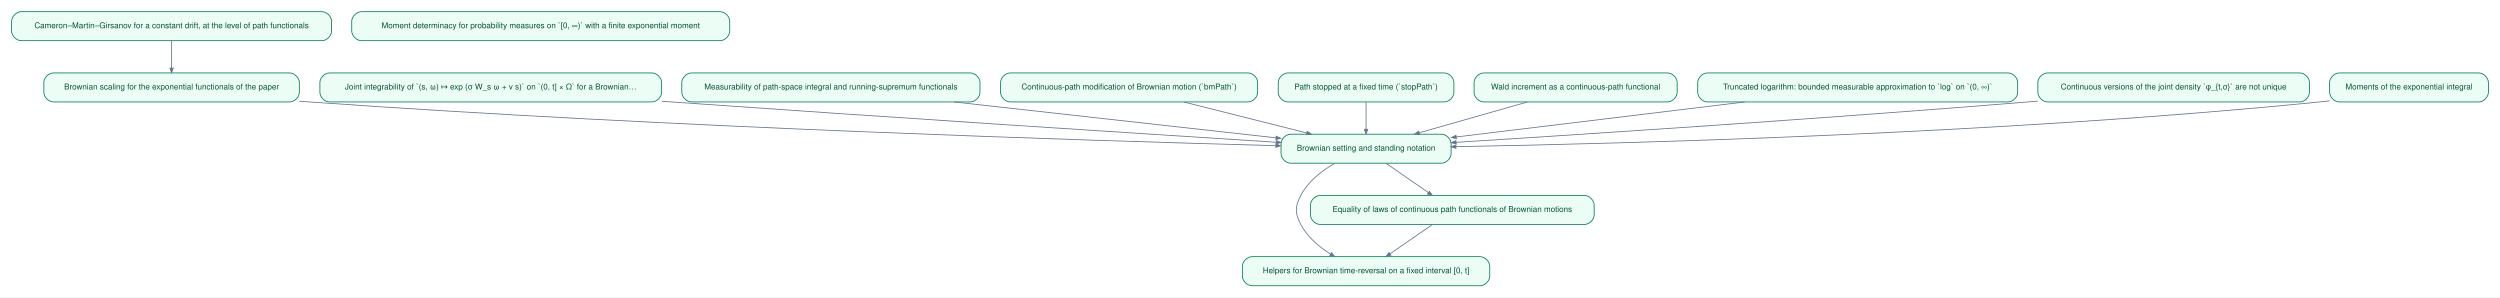
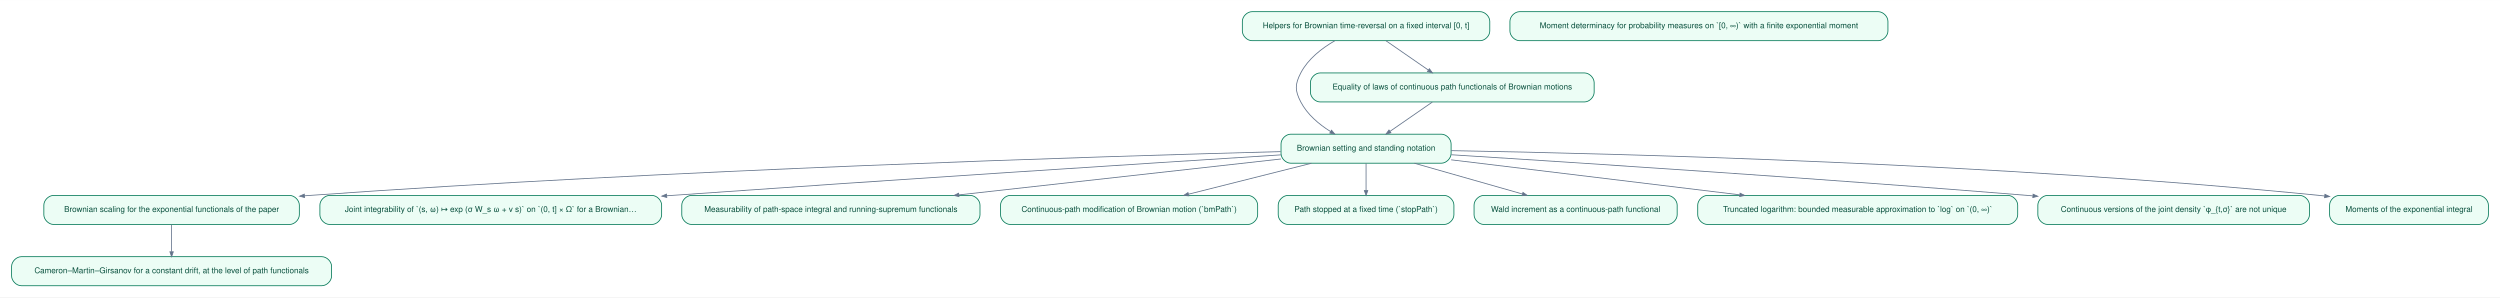
<svg xmlns="http://www.w3.org/2000/svg" xmlns:xlink="http://www.w3.org/1999/xlink" width="3102pt" height="369pt" viewBox="0.00 0.00 3101.80 368.80">
  <g id="graph0" class="graph" transform="scale(1 1) rotate(0) translate(14.4 354.4)">
    <polygon fill="white" stroke="transparent" points="-14.4,14.4 -14.4,-354.4 3087.4,-354.4 3087.4,14.4 -14.4,14.4" />
    <g id="node1" class="node">
      <g id="a_node1">
        <a xlink:href="Section1/Setting.md" xlink:title="Setting.lean">
          <path fill="#ecfdf5" stroke="#047857" d="M1774,-188C1774,-188 1587,-188 1587,-188 1581,-188 1575,-182 1575,-176 1575,-176 1575,-164 1575,-164 1575,-158 1581,-152 1587,-152 1587,-152 1774,-152 1774,-152 1780,-152 1786,-158 1786,-164 1786,-164 1786,-176 1786,-176 1786,-182 1780,-188 1774,-188" />
          <text text-anchor="middle" x="1680.5" y="-167.5" font-family="Helvetica,sans-Serif" font-size="10.00" fill="#064e3b">Brownian setting and standing notation</text>
        </a>
      </g>
    </g>
+     <g id="node3" class="node">
+       <g id="a_node3">
+         <a xlink:href="Section1/BrownianScaling.md" xlink:title="BrownianScaling.lean">
+           <path fill="#ecfdf5" stroke="#047857" d="M345,-112C345,-112 52,-112 52,-112 46,-112 40,-106 40,-100 40,-100 40,-88 40,-88 40,-82 46,-76 52,-76 52,-76 345,-76 345,-76 351,-76 357,-82 357,-88 357,-88 357,-100 357,-100 357,-106 351,-112 345,-112" />
+           <text text-anchor="middle" x="198.5" y="-91.5" font-family="Helvetica,sans-Serif" font-size="10.00" fill="#064e3b">Brownian scaling for the exponential functionals of the paper</text>
+         </a>
+       </g>
+     </g>
+     <g id="edge3" class="edge">
+       <path fill="none" stroke="#64748b" d="M1574.6,-166.39C1351.51,-160.46 816.88,-143.94 369.5,-112 367.49,-111.86 365.47,-111.71 363.44,-111.56" />
+       <polygon fill="#64748b" stroke="#64748b" points="363.45,-109.45 357.31,-111.09 363.13,-113.64 363.45,-109.45" />
+     </g>
+     <g id="node5" class="node">
+       <g id="a_node5">
+         <a xlink:href="Section1/ExpBMIntegrable.md" xlink:title="ExpBMIntegrable.lean">
+           <path fill="#ecfdf5" stroke="#047857" d="M794.5,-112C794.5,-112 394.5,-112 394.5,-112 388.5,-112 382.5,-106 382.5,-100 382.5,-100 382.5,-88 382.5,-88 382.5,-82 388.5,-76 394.5,-76 394.5,-76 794.5,-76 794.5,-76 800.5,-76 806.5,-82 806.5,-88 806.5,-88 806.5,-100 806.5,-100 806.5,-106 800.5,-112 794.5,-112" />
+           <text text-anchor="middle" x="594.5" y="-91.5" font-family="Helvetica,sans-Serif" font-size="10.00" fill="#064e3b">Joint integrability of `(s, ω) ↦ exp (σ W_s ω + ν s)` on `(0, t] × Ω` for a Brownian…</text>
+         </a>
+       </g>
+     </g>
+     <g id="edge6" class="edge">
+       <path fill="none" stroke="#64748b" d="M1574.98,-162.35C1412.47,-152.04 1091.15,-131.36 818.5,-112 816.68,-111.87 814.84,-111.74 813.01,-111.61" />
+       <polygon fill="#64748b" stroke="#64748b" points="812.86,-109.49 806.72,-111.16 812.56,-113.68 812.86,-109.49" />
+     </g>
+     <g id="node7" class="node">
+       <g id="a_node7">
+         <a xlink:href="Section1/PathMeasurable.md" xlink:title="PathMeasurable.lean">
+           <path fill="#ecfdf5" stroke="#047857" d="M1189.5,-112C1189.5,-112 843.5,-112 843.5,-112 837.5,-112 831.5,-106 831.5,-100 831.5,-100 831.5,-88 831.5,-88 831.5,-82 837.5,-76 843.5,-76 843.5,-76 1189.5,-76 1189.5,-76 1195.5,-76 1201.5,-82 1201.5,-88 1201.5,-88 1201.5,-100 1201.5,-100 1201.5,-106 1195.5,-112 1189.5,-112" />
+           <text text-anchor="middle" x="1016.5" y="-91.5" font-family="Helvetica,sans-Serif" font-size="10.00" fill="#064e3b">Measurability of path-space integral and running-supremum functionals</text>
+         </a>
+       </g>
+     </g>
+     <g id="edge8" class="edge">
+       <path fill="none" stroke="#64748b" d="M1574.92,-157.23C1467.33,-145.24 1299.14,-126.5 1175.44,-112.71" />
+       <polygon fill="#64748b" stroke="#64748b" points="1175.41,-110.6 1169.22,-112.02 1174.95,-114.77 1175.41,-110.6" />
+     </g>
+     <g id="node8" class="node">
+       <g id="a_node8">
+         <a xlink:href="Section1/BmPath.md" xlink:title="BmPath.lean">
+           <path fill="#ecfdf5" stroke="#047857" d="M1534,-112C1534,-112 1239,-112 1239,-112 1233,-112 1227,-106 1227,-100 1227,-100 1227,-88 1227,-88 1227,-82 1233,-76 1239,-76 1239,-76 1534,-76 1534,-76 1540,-76 1546,-82 1546,-88 1546,-88 1546,-100 1546,-100 1546,-106 1540,-112 1534,-112" />
+           <text text-anchor="middle" x="1386.5" y="-91.5" font-family="Helvetica,sans-Serif" font-size="10.00" fill="#064e3b">Continuous-path modification of Brownian motion (`bmPath`)</text>
+         </a>
+       </g>
+     </g>
+     <g id="edge2" class="edge">
+       <path fill="none" stroke="#64748b" d="M1612.68,-151.93C1567.06,-140.45 1506.95,-125.32 1460.16,-113.54" />
+       <polygon fill="#64748b" stroke="#64748b" points="1460.56,-111.48 1454.23,-112.05 1459.54,-115.55 1460.56,-111.48" />
+     </g>
+     <g id="node9" class="node">
+       <g id="a_node9">
+         <a xlink:href="Section1/StopPath.md" xlink:title="StopPath.lean">
+           <path fill="#ecfdf5" stroke="#047857" d="M1777.5,-112C1777.5,-112 1583.5,-112 1583.5,-112 1577.5,-112 1571.5,-106 1571.5,-100 1571.5,-100 1571.5,-88 1571.5,-88 1571.5,-82 1577.5,-76 1583.5,-76 1583.5,-76 1777.5,-76 1777.5,-76 1783.5,-76 1789.5,-82 1789.5,-88 1789.5,-88 1789.5,-100 1789.5,-100 1789.5,-106 1783.5,-112 1777.5,-112" />
+           <text text-anchor="middle" x="1680.5" y="-91.5" font-family="Helvetica,sans-Serif" font-size="10.00" fill="#064e3b">Path stopped at a fixed time (`stopPath`)</text>
+         </a>
+       </g>
+     </g>
+     <g id="edge11" class="edge">
+       <path fill="none" stroke="#64748b" d="M1680.5,-151.84C1680.5,-141.84 1680.5,-129.11 1680.5,-118.23" />
+       <polygon fill="#64748b" stroke="#64748b" points="1682.6,-118.07 1680.5,-112.07 1678.4,-118.07 1682.6,-118.07" />
+     </g>
+     <g id="node10" class="node">
+       <g id="a_node10">
+         <a xlink:href="Section1/WaldIncrementFromPaths.md" xlink:title="WaldIncrementFromPaths.lean">
+           <path fill="#ecfdf5" stroke="#047857" d="M2054.5,-112C2054.5,-112 1826.5,-112 1826.5,-112 1820.5,-112 1814.5,-106 1814.5,-100 1814.5,-100 1814.5,-88 1814.5,-88 1814.5,-82 1820.5,-76 1826.5,-76 1826.5,-76 2054.5,-76 2054.5,-76 2060.5,-76 2066.5,-82 2066.5,-88 2066.5,-88 2066.5,-100 2066.5,-100 2066.5,-106 2060.5,-112 2054.5,-112" />
+           <text text-anchor="middle" x="1940.5" y="-91.5" font-family="Helvetica,sans-Serif" font-size="10.00" fill="#064e3b">Wald increment as a continuous-path functional</text>
+         </a>
+       </g>
+     </g>
+     <g id="edge13" class="edge">
+       <path fill="none" stroke="#64748b" d="M1740.48,-151.93C1780.5,-140.54 1833.14,-125.56 1874.38,-113.82" />
+       <polygon fill="#64748b" stroke="#64748b" points="1875.18,-115.77 1880.38,-112.11 1874.03,-111.73 1875.18,-115.77" />
+     </g>
+     <g id="node11" class="node">
+       <g id="a_node11">
+         <a xlink:href="Section1/TruncLog.md" xlink:title="TruncLog.lean">
+           <path fill="#ecfdf5" stroke="#047857" d="M2477,-112C2477,-112 2104,-112 2104,-112 2098,-112 2092,-106 2092,-100 2092,-100 2092,-88 2092,-88 2092,-82 2098,-76 2104,-76 2104,-76 2477,-76 2477,-76 2483,-76 2489,-82 2489,-88 2489,-88 2489,-100 2489,-100 2489,-106 2483,-112 2477,-112" />
+           <text text-anchor="middle" x="2290.5" y="-91.5" font-family="Helvetica,sans-Serif" font-size="10.00" fill="#064e3b">Truncated logarithm: bounded measurable approximation to `log` on `(0, ∞)`</text>
+         </a>
+       </g>
+     </g>
+     <g id="edge12" class="edge">
+       <path fill="none" stroke="#64748b" d="M1786.06,-156.19C1884.95,-144.2 2033.66,-126.16 2144.02,-112.77" />
+       <polygon fill="#64748b" stroke="#64748b" points="2144.54,-114.82 2150.24,-112.01 2144.03,-110.65 2144.54,-114.82" />
+     </g>
+     <g id="node12" class="node">
+       <g id="a_node12">
+         <a xlink:href="Section1/DensityVersions.md" xlink:title="DensityVersions.lean">
+           <path fill="#ecfdf5" stroke="#047857" d="M2839,-112C2839,-112 2526,-112 2526,-112 2520,-112 2514,-106 2514,-100 2514,-100 2514,-88 2514,-88 2514,-82 2520,-76 2526,-76 2526,-76 2839,-76 2839,-76 2845,-76 2851,-82 2851,-88 2851,-88 2851,-100 2851,-100 2851,-106 2845,-112 2839,-112" />
+           <text text-anchor="middle" x="2682.5" y="-91.5" font-family="Helvetica,sans-Serif" font-size="10.00" fill="#064e3b">Continuous versions of the joint density `φ_{t,σ}` are not unique</text>
+         </a>
+       </g>
+     </g>
+     <g id="edge5" class="edge">
+       <path fill="none" stroke="#64748b" d="M1786.19,-162.49C1942.58,-152.66 2244.82,-132.96 2501.5,-112 2503.54,-111.83 2505.6,-111.66 2507.67,-111.49" />
+       <polygon fill="#64748b" stroke="#64748b" points="2508.1,-113.56 2513.91,-110.97 2507.75,-109.38 2508.1,-113.56" />
+     </g>
+     <g id="node14" class="node">
+       <g id="a_node14">
+         <a xlink:href="Section1/IntegralMoments.md" xlink:title="IntegralMoments.lean">
+           <path fill="#ecfdf5" stroke="#047857" d="M3061,-112C3061,-112 2888,-112 2888,-112 2882,-112 2876,-106 2876,-100 2876,-100 2876,-88 2876,-88 2876,-82 2882,-76 2888,-76 2888,-76 3061,-76 3061,-76 3067,-76 3073,-82 3073,-88 3073,-88 3073,-100 3073,-100 3073,-106 3067,-112 3061,-112" />
+           <text text-anchor="middle" x="2974.5" y="-91.5" font-family="Helvetica,sans-Serif" font-size="10.00" fill="#064e3b">Moments of the exponential integral</text>
+         </a>
+       </g>
+     </g>
+     <g id="edge7" class="edge">
+       <path fill="none" stroke="#64748b" d="M1786.01,-167.59C1993.1,-164 2467.1,-151.8 2863.5,-112 2865.54,-111.8 2867.59,-111.58 2869.66,-111.35" />
+       <polygon fill="#64748b" stroke="#64748b" points="2870.19,-113.41 2875.92,-110.64 2869.72,-109.23 2870.19,-113.41" />
+     </g>
    <g id="node2" class="node">
      <g id="a_node2">
        <a xlink:href="Section1/TimeReversal.md" xlink:title="TimeReversal.lean">
-           <path fill="#ecfdf5" stroke="#047857" d="M1822,-36C1822,-36 1539,-36 1539,-36 1533,-36 1527,-30 1527,-24 1527,-24 1527,-12 1527,-12 1527,-6 1533,0 1539,0 1539,0 1822,0 1822,0 1828,0 1834,-6 1834,-12 1834,-12 1834,-24 1834,-24 1834,-30 1828,-36 1822,-36" />
-           <text text-anchor="middle" x="1680.5" y="-15.5" font-family="Helvetica,sans-Serif" font-size="10.00" fill="#064e3b">Helpers for Brownian time-reversal on a fixed interval [0, t]</text>
+           <path fill="#ecfdf5" stroke="#047857" d="M1822,-340C1822,-340 1539,-340 1539,-340 1533,-340 1527,-334 1527,-328 1527,-328 1527,-316 1527,-316 1527,-310 1533,-304 1539,-304 1539,-304 1822,-304 1822,-304 1828,-304 1834,-310 1834,-316 1834,-316 1834,-328 1834,-328 1834,-334 1828,-340 1822,-340" />
+           <text text-anchor="middle" x="1680.5" y="-319.5" font-family="Helvetica,sans-Serif" font-size="10.00" fill="#064e3b">Helpers for Brownian time-reversal on a fixed interval [0, t]</text>
        </a>
      </g>
    </g>
    <g id="edge10" class="edge">
-       <path fill="none" stroke="#64748b" d="M1641.72,-151.9C1625.58,-142.6 1608.53,-129.4 1599.5,-112 1592.13,-97.8 1592.13,-90.2 1599.5,-76 1607.54,-60.5 1621.95,-48.33 1636.4,-39.29" />
-       <polygon fill="#64748b" stroke="#64748b" points="1637.65,-40.99 1641.72,-36.1 1635.49,-37.39 1637.65,-40.99" />
+       <path fill="none" stroke="#64748b" d="M1641.72,-303.9C1625.58,-294.6 1608.53,-281.4 1599.5,-264 1592.13,-249.8 1592.13,-242.2 1599.5,-228 1607.54,-212.5 1621.95,-200.33 1636.4,-191.29" />
+       <polygon fill="#64748b" stroke="#64748b" points="1637.65,-192.99 1641.72,-188.1 1635.49,-189.39 1637.65,-192.99" />
    </g>
    <g id="node6" class="node">
      <g id="a_node6">
        <a xlink:href="Section1/BMFunctionalLaw.md" xlink:title="BMFunctionalLaw.lean">
-           <path fill="#ecfdf5" stroke="#047857" d="M1951.5,-112C1951.5,-112 1623.5,-112 1623.5,-112 1617.5,-112 1611.5,-106 1611.5,-100 1611.5,-100 1611.5,-88 1611.5,-88 1611.5,-82 1617.5,-76 1623.5,-76 1623.5,-76 1951.5,-76 1951.5,-76 1957.5,-76 1963.5,-82 1963.5,-88 1963.5,-88 1963.5,-100 1963.5,-100 1963.5,-106 1957.5,-112 1951.5,-112" />
-           <text text-anchor="middle" x="1787.5" y="-91.5" font-family="Helvetica,sans-Serif" font-size="10.00" fill="#064e3b">Equality of laws of continuous path functionals of Brownian motions</text>
+           <path fill="#ecfdf5" stroke="#047857" d="M1951.5,-264C1951.5,-264 1623.5,-264 1623.5,-264 1617.5,-264 1611.5,-258 1611.5,-252 1611.5,-252 1611.5,-240 1611.5,-240 1611.5,-234 1617.5,-228 1623.5,-228 1623.5,-228 1951.5,-228 1951.5,-228 1957.5,-228 1963.5,-234 1963.5,-240 1963.5,-240 1963.5,-252 1963.5,-252 1963.5,-258 1957.5,-264 1951.5,-264" />
+           <text text-anchor="middle" x="1787.5" y="-243.5" font-family="Helvetica,sans-Serif" font-size="10.00" fill="#064e3b">Equality of laws of continuous path functionals of Brownian motions</text>
        </a>
      </g>
    </g>
-     <g id="edge9" class="edge">
-       <path fill="none" stroke="#64748b" d="M1705.32,-151.84C1720.98,-141 1741.31,-126.95 1757.82,-115.52" />
-       <polygon fill="#64748b" stroke="#64748b" points="1759.08,-117.21 1762.82,-112.07 1756.69,-113.76 1759.08,-117.21" />
-     </g>
-     <g id="node3" class="node">
-       <g id="a_node3">
-         <a xlink:href="Section1/BrownianScaling.md" xlink:title="BrownianScaling.lean">
-           <path fill="#ecfdf5" stroke="#047857" d="M345,-264C345,-264 52,-264 52,-264 46,-264 40,-258 40,-252 40,-252 40,-240 40,-240 40,-234 46,-228 52,-228 52,-228 345,-228 345,-228 351,-228 357,-234 357,-240 357,-240 357,-252 357,-252 357,-258 351,-264 345,-264" />
-           <text text-anchor="middle" x="198.5" y="-243.5" font-family="Helvetica,sans-Serif" font-size="10.00" fill="#064e3b">Brownian scaling for the exponential functionals of the paper</text>
-         </a>
-       </g>
-     </g>
-     <g id="edge3" class="edge">
-       <path fill="none" stroke="#64748b" d="M357.31,-228.91C361.41,-228.59 365.48,-228.29 369.5,-228 812.73,-196.36 1341.6,-179.84 1568.31,-173.77" />
-       <polygon fill="#64748b" stroke="#64748b" points="1568.66,-175.87 1574.6,-173.61 1568.55,-171.67 1568.66,-175.87" />
+     <g id="edge1" class="edge">
+       <path fill="none" stroke="#64748b" d="M1705.32,-303.84C1720.98,-293 1741.31,-278.95 1757.82,-267.52" />
+       <polygon fill="#64748b" stroke="#64748b" points="1759.08,-269.21 1762.82,-264.07 1756.69,-265.76 1759.08,-269.21" />
    </g>
    <g id="node4" class="node">
      <g id="a_node4">
        <a xlink:href="Section1/CameronMartin.md" xlink:title="CameronMartin.lean">
-           <path fill="#ecfdf5" stroke="#047857" d="M385,-340C385,-340 12,-340 12,-340 6,-340 0,-334 0,-328 0,-328 0,-316 0,-316 0,-310 6,-304 12,-304 12,-304 385,-304 385,-304 391,-304 397,-310 397,-316 397,-316 397,-328 397,-328 397,-334 391,-340 385,-340" />
-           <text text-anchor="middle" x="198.5" y="-319.5" font-family="Helvetica,sans-Serif" font-size="10.00" fill="#064e3b">Cameron–Martin–Girsanov for a constant drift, at the level of path functionals</text>
+           <path fill="#ecfdf5" stroke="#047857" d="M385,-36C385,-36 12,-36 12,-36 6,-36 0,-30 0,-24 0,-24 0,-12 0,-12 0,-6 6,0 12,0 12,0 385,0 385,0 391,0 397,-6 397,-12 397,-12 397,-24 397,-24 397,-30 391,-36 385,-36" />
+           <text text-anchor="middle" x="198.5" y="-15.5" font-family="Helvetica,sans-Serif" font-size="10.00" fill="#064e3b">Cameron–Martin–Girsanov for a constant drift, at the level of path functionals</text>
        </a>
      </g>
    </g>
    <g id="edge4" class="edge">
-       <path fill="none" stroke="#64748b" d="M198.5,-303.84C198.5,-293.84 198.5,-281.11 198.5,-270.23" />
-       <polygon fill="#64748b" stroke="#64748b" points="200.6,-270.07 198.5,-264.07 196.4,-270.07 200.6,-270.07" />
+       <path fill="none" stroke="#64748b" d="M198.5,-75.84C198.5,-65.84 198.5,-53.11 198.5,-42.23" />
+       <polygon fill="#64748b" stroke="#64748b" points="200.6,-42.07 198.5,-36.07 196.4,-42.07 200.6,-42.07" />
    </g>
-     <g id="node5" class="node">
-       <g id="a_node5">
-         <a xlink:href="Section1/ExpBMIntegrable.md" xlink:title="ExpBMIntegrable.lean">
-           <path fill="#ecfdf5" stroke="#047857" d="M794.5,-264C794.5,-264 394.5,-264 394.5,-264 388.5,-264 382.5,-258 382.5,-252 382.5,-252 382.5,-240 382.5,-240 382.5,-234 388.5,-228 394.5,-228 394.5,-228 794.5,-228 794.5,-228 800.5,-228 806.5,-234 806.5,-240 806.5,-240 806.5,-252 806.5,-252 806.5,-258 800.5,-264 794.5,-264" />
-           <text text-anchor="middle" x="594.5" y="-243.5" font-family="Helvetica,sans-Serif" font-size="10.00" fill="#064e3b">Joint integrability of `(s, ω) ↦ exp (σ W_s ω + ν s)` on `(0, t] × Ω` for a Brownian…</text>
-         </a>
-       </g>
-     </g>
-     <g id="edge6" class="edge">
-       <path fill="none" stroke="#64748b" d="M806.72,-228.84C810.68,-228.56 814.61,-228.28 818.5,-228 1087.69,-208.89 1404.32,-188.48 1568.72,-178.04" />
-       <polygon fill="#64748b" stroke="#64748b" points="1569.13,-180.12 1574.98,-177.65 1568.86,-175.93 1569.13,-180.12" />
-     </g>
-     <g id="edge1" class="edge">
-       <path fill="none" stroke="#64748b" d="M1762.68,-75.84C1747.02,-65 1726.69,-50.95 1710.18,-39.52" />
-       <polygon fill="#64748b" stroke="#64748b" points="1711.31,-37.76 1705.18,-36.07 1708.92,-41.21 1711.31,-37.76" />
-     </g>
-     <g id="node7" class="node">
-       <g id="a_node7">
-         <a xlink:href="Section1/PathMeasurable.md" xlink:title="PathMeasurable.lean">
-           <path fill="#ecfdf5" stroke="#047857" d="M1189.5,-264C1189.5,-264 843.5,-264 843.5,-264 837.5,-264 831.5,-258 831.5,-252 831.5,-252 831.5,-240 831.5,-240 831.5,-234 837.5,-228 843.5,-228 843.5,-228 1189.5,-228 1189.5,-228 1195.5,-228 1201.5,-234 1201.5,-240 1201.5,-240 1201.5,-252 1201.5,-252 1201.5,-258 1195.5,-264 1189.5,-264" />
-           <text text-anchor="middle" x="1016.5" y="-243.5" font-family="Helvetica,sans-Serif" font-size="10.00" fill="#064e3b">Measurability of path-space integral and running-supremum functionals</text>
-         </a>
-       </g>
-     </g>
-     <g id="edge8" class="edge">
-       <path fill="none" stroke="#64748b" d="M1169.25,-227.98C1291.12,-214.4 1459,-195.69 1568.61,-183.47" />
-       <polygon fill="#64748b" stroke="#64748b" points="1569.04,-185.54 1574.77,-182.78 1568.57,-181.36 1569.04,-185.54" />
-     </g>
-     <g id="node8" class="node">
-       <g id="a_node8">
-         <a xlink:href="Section1/BmPath.md" xlink:title="BmPath.lean">
-           <path fill="#ecfdf5" stroke="#047857" d="M1534,-264C1534,-264 1239,-264 1239,-264 1233,-264 1227,-258 1227,-252 1227,-252 1227,-240 1227,-240 1227,-234 1233,-228 1239,-228 1239,-228 1534,-228 1534,-228 1540,-228 1546,-234 1546,-240 1546,-240 1546,-252 1546,-252 1546,-258 1540,-264 1534,-264" />
-           <text text-anchor="middle" x="1386.5" y="-243.5" font-family="Helvetica,sans-Serif" font-size="10.00" fill="#064e3b">Continuous-path modification of Brownian motion (`bmPath`)</text>
-         </a>
-       </g>
-     </g>
-     <g id="edge2" class="edge">
-       <path fill="none" stroke="#64748b" d="M1454.32,-227.93C1499.94,-216.45 1560.05,-201.32 1606.84,-189.54" />
-       <polygon fill="#64748b" stroke="#64748b" points="1607.46,-191.55 1612.77,-188.05 1606.44,-187.48 1607.46,-191.55" />
-     </g>
-     <g id="node9" class="node">
-       <g id="a_node9">
-         <a xlink:href="Section1/StopPath.md" xlink:title="StopPath.lean">
-           <path fill="#ecfdf5" stroke="#047857" d="M1777.5,-264C1777.5,-264 1583.5,-264 1583.5,-264 1577.5,-264 1571.5,-258 1571.5,-252 1571.5,-252 1571.5,-240 1571.5,-240 1571.5,-234 1577.5,-228 1583.5,-228 1583.5,-228 1777.5,-228 1777.5,-228 1783.5,-228 1789.5,-234 1789.5,-240 1789.5,-240 1789.5,-252 1789.5,-252 1789.5,-258 1783.5,-264 1777.5,-264" />
-           <text text-anchor="middle" x="1680.5" y="-243.5" font-family="Helvetica,sans-Serif" font-size="10.00" fill="#064e3b">Path stopped at a fixed time (`stopPath`)</text>
-         </a>
-       </g>
-     </g>
-     <g id="edge11" class="edge">
-       <path fill="none" stroke="#64748b" d="M1680.5,-227.84C1680.5,-217.84 1680.5,-205.11 1680.5,-194.23" />
-       <polygon fill="#64748b" stroke="#64748b" points="1682.6,-194.07 1680.5,-188.07 1678.4,-194.07 1682.6,-194.07" />
-     </g>
-     <g id="node10" class="node">
-       <g id="a_node10">
-         <a xlink:href="Section1/WaldIncrementFromPaths.md" xlink:title="WaldIncrementFromPaths.lean">
-           <path fill="#ecfdf5" stroke="#047857" d="M2054.5,-264C2054.5,-264 1826.5,-264 1826.5,-264 1820.5,-264 1814.5,-258 1814.5,-252 1814.5,-252 1814.5,-240 1814.5,-240 1814.5,-234 1820.5,-228 1826.5,-228 1826.5,-228 2054.5,-228 2054.5,-228 2060.5,-228 2066.5,-234 2066.5,-240 2066.5,-240 2066.5,-252 2066.5,-252 2066.5,-258 2060.5,-264 2054.5,-264" />
-           <text text-anchor="middle" x="1940.5" y="-243.5" font-family="Helvetica,sans-Serif" font-size="10.00" fill="#064e3b">Wald increment as a continuous-path functional</text>
-         </a>
-       </g>
-     </g>
-     <g id="edge13" class="edge">
-       <path fill="none" stroke="#64748b" d="M1880.52,-227.93C1840.5,-216.54 1787.86,-201.56 1746.62,-189.82" />
-       <polygon fill="#64748b" stroke="#64748b" points="1746.97,-187.73 1740.62,-188.11 1745.82,-191.77 1746.97,-187.73" />
-     </g>
-     <g id="node11" class="node">
-       <g id="a_node11">
-         <a xlink:href="Section1/TruncLog.md" xlink:title="TruncLog.lean">
-           <path fill="#ecfdf5" stroke="#047857" d="M2477,-264C2477,-264 2104,-264 2104,-264 2098,-264 2092,-258 2092,-252 2092,-252 2092,-240 2092,-240 2092,-234 2098,-228 2104,-228 2104,-228 2477,-228 2477,-228 2483,-228 2489,-234 2489,-240 2489,-240 2489,-252 2489,-252 2489,-258 2483,-264 2477,-264" />
-           <text text-anchor="middle" x="2290.5" y="-243.5" font-family="Helvetica,sans-Serif" font-size="10.00" fill="#064e3b">Truncated logarithm: bounded measurable approximation to `log` on `(0, ∞)`</text>
-         </a>
-       </g>
-     </g>
-     <g id="edge12" class="edge">
-       <path fill="none" stroke="#64748b" d="M2150.17,-227.98C2041.52,-214.8 1893.05,-196.78 1792.33,-184.57" />
-       <polygon fill="#64748b" stroke="#64748b" points="1792.58,-182.48 1786.37,-183.84 1792.08,-186.65 1792.58,-182.48" />
-     </g>
-     <g id="node12" class="node">
-       <g id="a_node12">
-         <a xlink:href="Section1/DensityVersions.md" xlink:title="DensityVersions.lean">
-           <path fill="#ecfdf5" stroke="#047857" d="M2839,-264C2839,-264 2526,-264 2526,-264 2520,-264 2514,-258 2514,-252 2514,-252 2514,-240 2514,-240 2514,-234 2520,-228 2526,-228 2526,-228 2839,-228 2839,-228 2845,-228 2851,-234 2851,-240 2851,-240 2851,-252 2851,-252 2851,-258 2845,-264 2839,-264" />
-           <text text-anchor="middle" x="2682.5" y="-243.5" font-family="Helvetica,sans-Serif" font-size="10.00" fill="#064e3b">Continuous versions of the joint density `φ_{t,σ}` are not unique</text>
-         </a>
-       </g>
-     </g>
-     <g id="edge5" class="edge">
-       <path fill="none" stroke="#64748b" d="M2513.91,-229.03C2509.73,-228.68 2505.59,-228.33 2501.5,-228 2248.08,-207.3 1950.24,-187.84 1792.21,-177.89" />
-       <polygon fill="#64748b" stroke="#64748b" points="1792.31,-175.79 1786.19,-177.51 1792.04,-179.99 1792.31,-175.79" />
+     <g id="edge9" class="edge">
+       <path fill="none" stroke="#64748b" d="M1762.68,-227.84C1747.02,-217 1726.69,-202.95 1710.18,-191.52" />
+       <polygon fill="#64748b" stroke="#64748b" points="1711.31,-189.76 1705.18,-188.07 1708.92,-193.21 1711.31,-189.76" />
    </g>
    <g id="node13" class="node">
      <g id="a_node13">
        <a xlink:href="Section1/MomentUniqueness.md" xlink:title="MomentUniqueness.lean">
-           <path fill="#ecfdf5" stroke="#047857" d="M879,-340C879,-340 434,-340 434,-340 428,-340 422,-334 422,-328 422,-328 422,-316 422,-316 422,-310 428,-304 434,-304 434,-304 879,-304 879,-304 885,-304 891,-310 891,-316 891,-316 891,-328 891,-328 891,-334 885,-340 879,-340" />
-           <text text-anchor="middle" x="656.5" y="-319.5" font-family="Helvetica,sans-Serif" font-size="10.00" fill="#064e3b">Moment determinacy for probability measures on `[0, ∞)` with a finite exponential moment</text>
+           <path fill="#ecfdf5" stroke="#047857" d="M2316,-340C2316,-340 1871,-340 1871,-340 1865,-340 1859,-334 1859,-328 1859,-328 1859,-316 1859,-316 1859,-310 1865,-304 1871,-304 1871,-304 2316,-304 2316,-304 2322,-304 2328,-310 2328,-316 2328,-316 2328,-328 2328,-328 2328,-334 2322,-340 2316,-340" />
+           <text text-anchor="middle" x="2093.5" y="-319.5" font-family="Helvetica,sans-Serif" font-size="10.00" fill="#064e3b">Moment determinacy for probability measures on `[0, ∞)` with a finite exponential moment</text>
        </a>
      </g>
    </g>
-     <g id="node14" class="node">
-       <g id="a_node14">
-         <a xlink:href="Section1/IntegralMoments.md" xlink:title="IntegralMoments.lean">
-           <path fill="#ecfdf5" stroke="#047857" d="M3061,-264C3061,-264 2888,-264 2888,-264 2882,-264 2876,-258 2876,-252 2876,-252 2876,-240 2876,-240 2876,-234 2882,-228 2888,-228 2888,-228 3061,-228 3061,-228 3067,-228 3073,-234 3073,-240 3073,-240 3073,-252 3073,-252 3073,-258 3067,-264 3061,-264" />
-           <text text-anchor="middle" x="2974.5" y="-243.5" font-family="Helvetica,sans-Serif" font-size="10.00" fill="#064e3b">Moments of the exponential integral</text>
-         </a>
-       </g>
-     </g>
-     <g id="edge7" class="edge">
-       <path fill="none" stroke="#64748b" d="M2875.92,-229.36C2871.73,-228.87 2867.57,-228.41 2863.5,-228 2470.97,-188.59 2002.35,-176.24 1792.16,-172.52" />
-       <polygon fill="#64748b" stroke="#64748b" points="1792.05,-170.42 1786.01,-172.41 1791.98,-174.62 1792.05,-170.42" />
-     </g>
  </g>
</svg>
